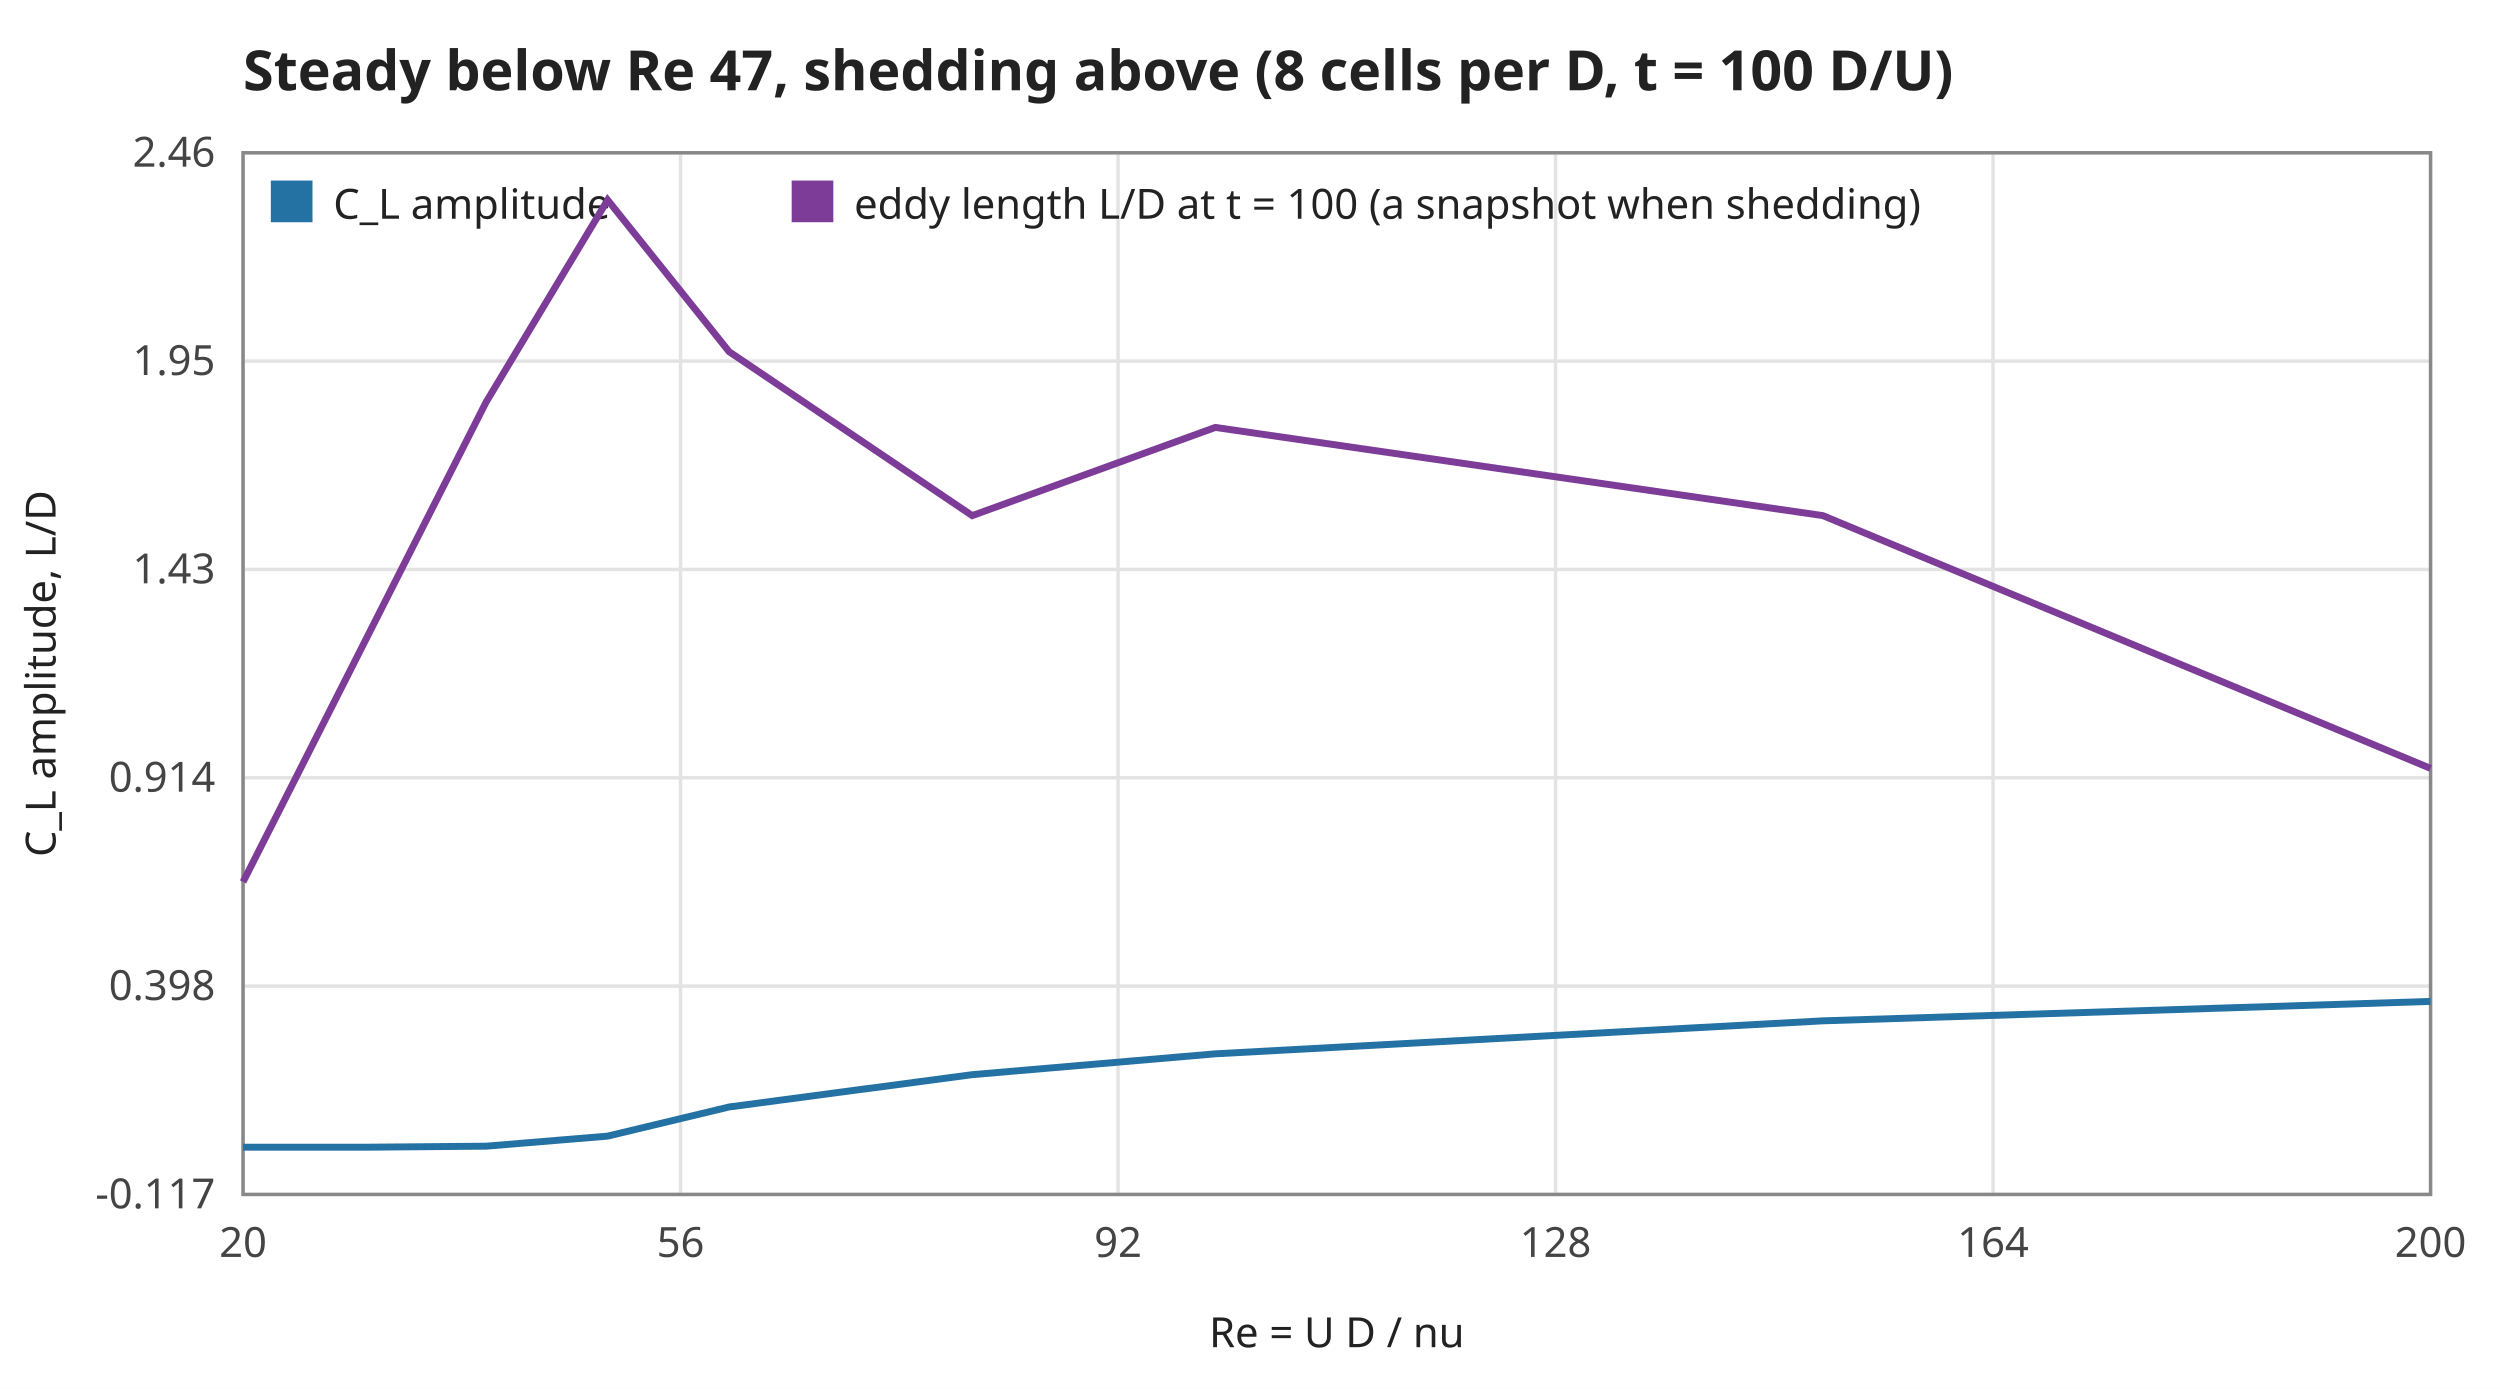
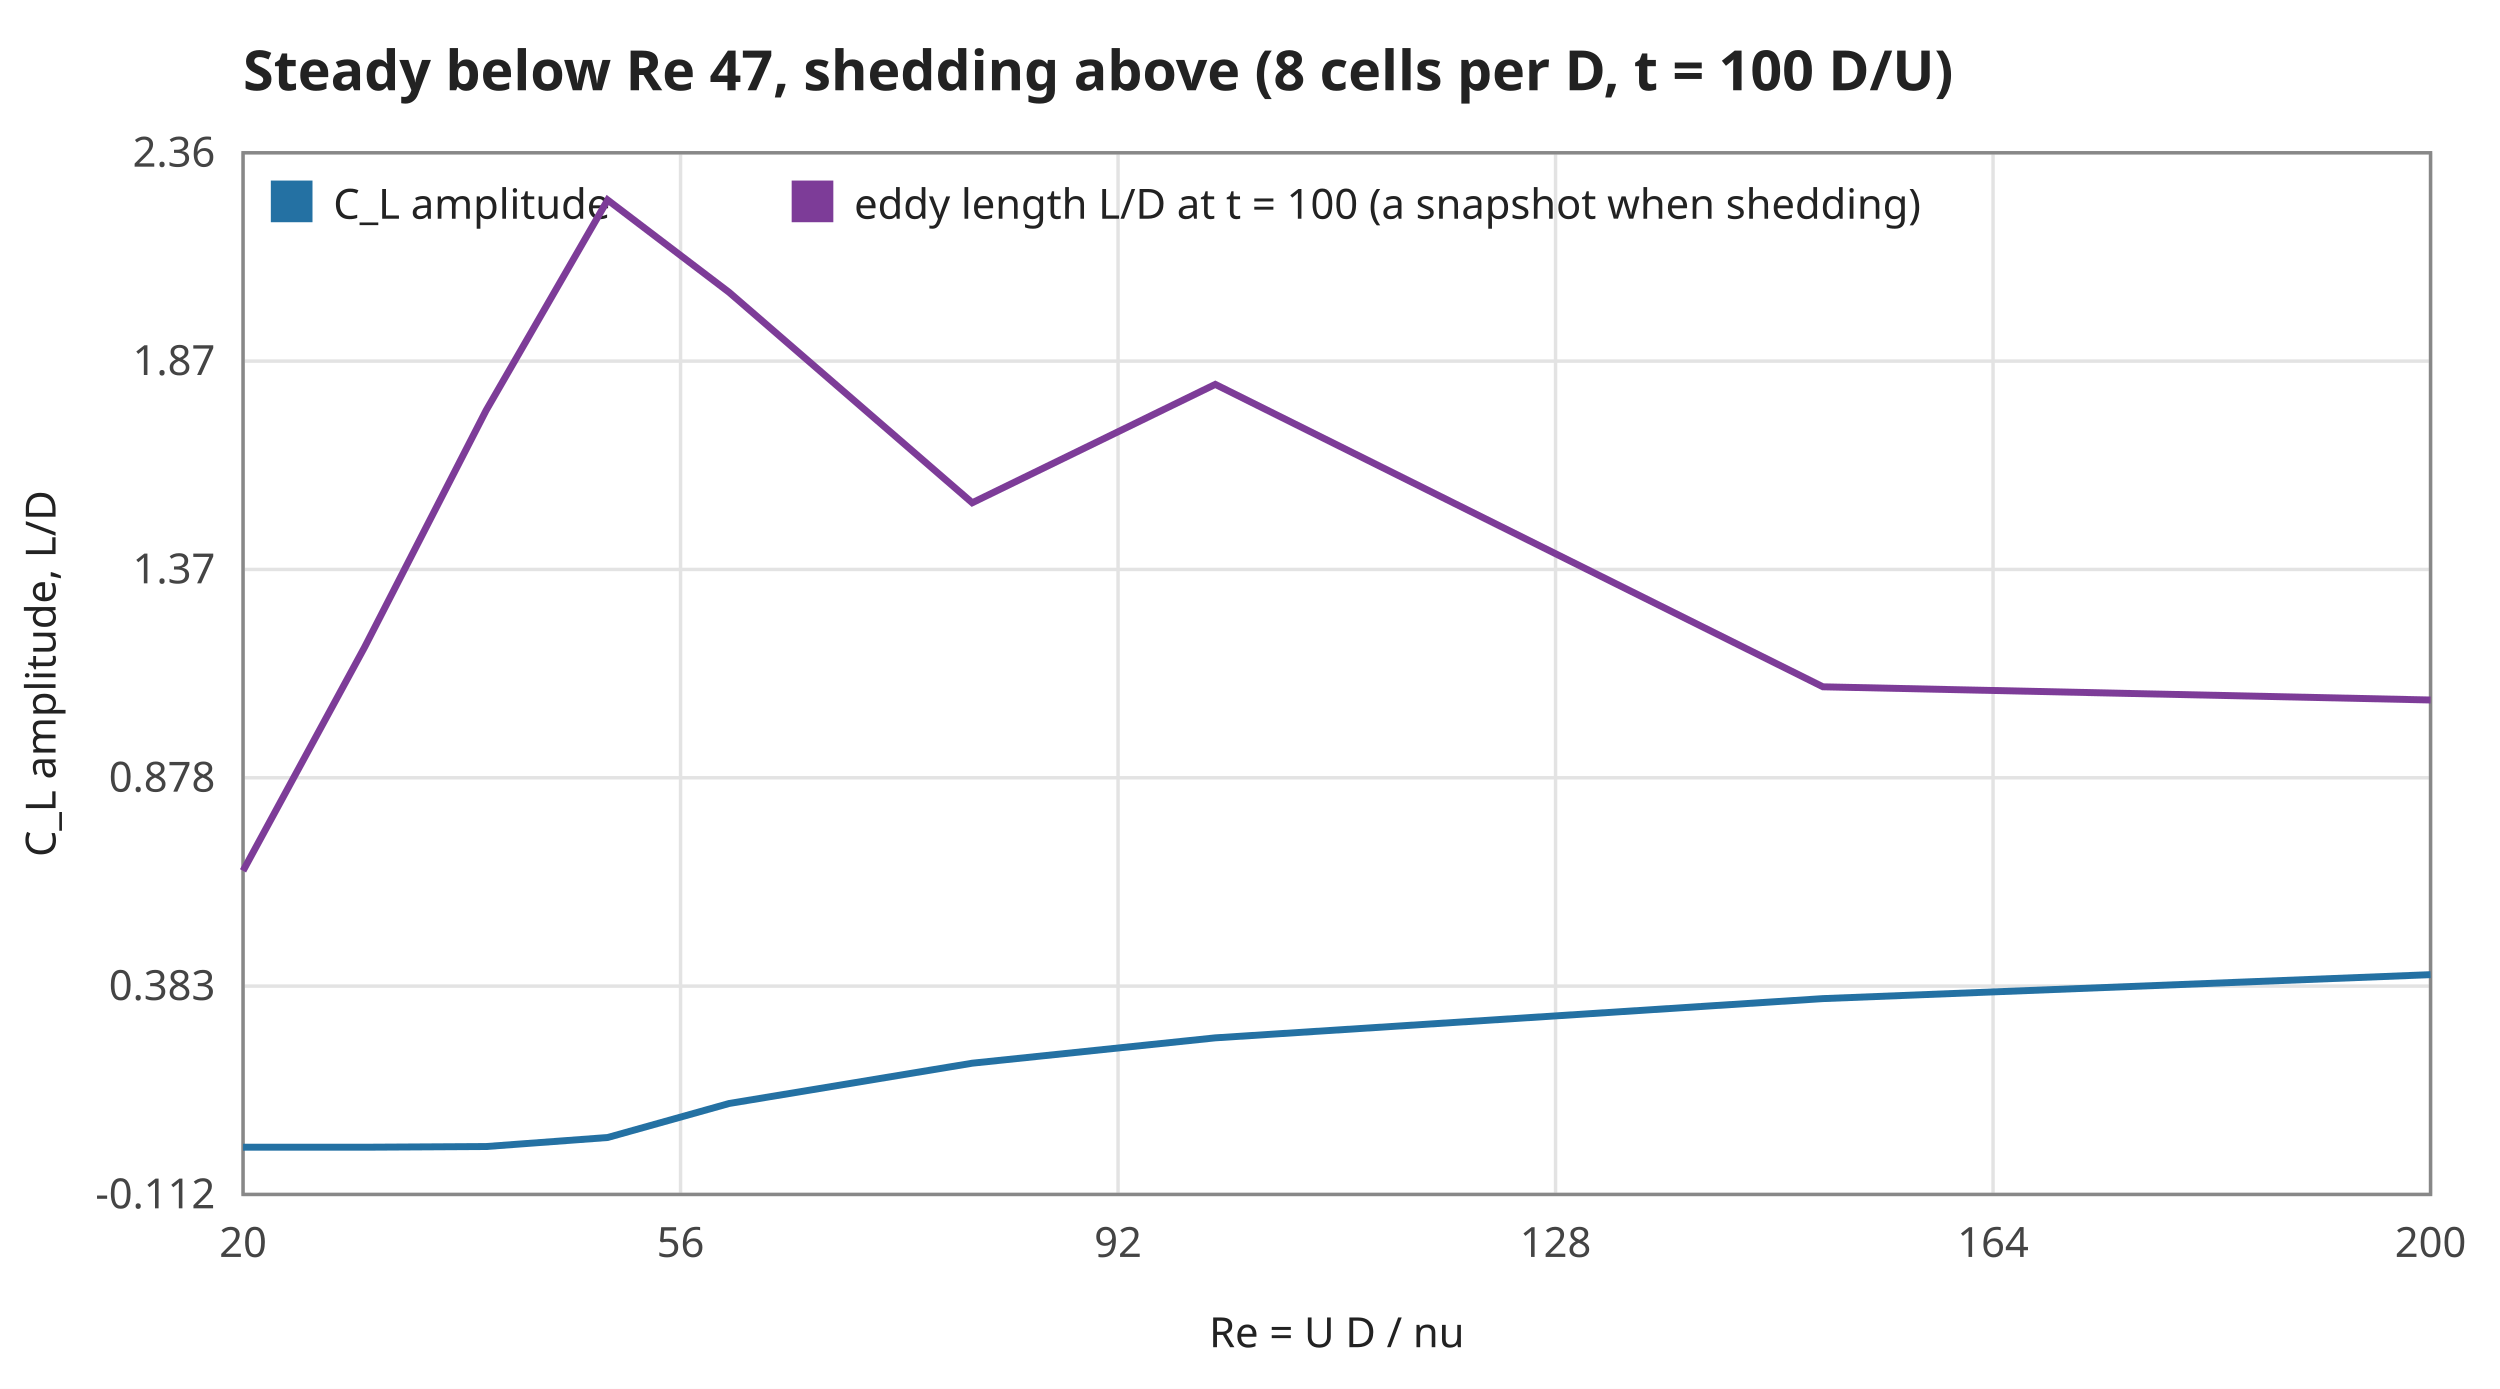
<svg xmlns="http://www.w3.org/2000/svg" viewBox="0 0 720 400" width="720" height="400" font-family="sans-serif" font-size="12">
  <rect width="720" height="400" fill="#ffffff" />
  <text x="70" y="26" font-size="16" font-weight="bold" fill="#222">Steady below Re 47, shedding above (8 cells per D, t = 100 D/U)</text>
  <line x1="70.0" y1="44" x2="70.0" y2="344" stroke="#e3e3e3" />
  <line x1="70" y1="344.0" x2="700" y2="344.0" stroke="#e3e3e3" />
  <text x="70.0" y="362" text-anchor="middle" fill="#444">20</text>
-   <text x="62" y="348.0" text-anchor="end" fill="#444">-0.117</text>
+   <text x="62" y="348.0" text-anchor="end" fill="#444">-0.112</text>
  <line x1="196.0" y1="44" x2="196.0" y2="344" stroke="#e3e3e3" />
  <line x1="70" y1="284.0" x2="700" y2="284.0" stroke="#e3e3e3" />
  <text x="196.0" y="362" text-anchor="middle" fill="#444">56</text>
-   <text x="62" y="288.0" text-anchor="end" fill="#444">0.398</text>
+   <text x="62" y="288.0" text-anchor="end" fill="#444">0.383</text>
  <line x1="322.0" y1="44" x2="322.0" y2="344" stroke="#e3e3e3" />
  <line x1="70" y1="224.0" x2="700" y2="224.0" stroke="#e3e3e3" />
  <text x="322.0" y="362" text-anchor="middle" fill="#444">92</text>
-   <text x="62" y="228.0" text-anchor="end" fill="#444">0.914</text>
+   <text x="62" y="228.0" text-anchor="end" fill="#444">0.878</text>
  <line x1="448.0" y1="44" x2="448.0" y2="344" stroke="#e3e3e3" />
  <line x1="70" y1="164.0" x2="700" y2="164.0" stroke="#e3e3e3" />
  <text x="448.0" y="362" text-anchor="middle" fill="#444">128</text>
-   <text x="62" y="168.0" text-anchor="end" fill="#444">1.43</text>
+   <text x="62" y="168.0" text-anchor="end" fill="#444">1.37</text>
  <line x1="574.0" y1="44" x2="574.0" y2="344" stroke="#e3e3e3" />
  <line x1="70" y1="104.0" x2="700" y2="104.0" stroke="#e3e3e3" />
  <text x="574.0" y="362" text-anchor="middle" fill="#444">164</text>
-   <text x="62" y="108.0" text-anchor="end" fill="#444">1.95</text>
+   <text x="62" y="108.0" text-anchor="end" fill="#444">1.87</text>
  <line x1="700.0" y1="44" x2="700.0" y2="344" stroke="#e3e3e3" />
  <line x1="70" y1="44.0" x2="700" y2="44.0" stroke="#e3e3e3" />
  <text x="700.0" y="362" text-anchor="middle" fill="#444">200</text>
-   <text x="62" y="48.0" text-anchor="end" fill="#444">2.46</text>
+   <text x="62" y="48.0" text-anchor="end" fill="#444">2.36</text>
  <rect x="70" y="44" width="630" height="300" fill="none" stroke="#888" />
  <text x="385" y="388" text-anchor="middle" fill="#222">Re = U D / nu</text>
  <text transform="translate(16 194) rotate(-90)" text-anchor="middle" fill="#222">C_L amplitude, L/D</text>
-   <polyline fill="none" stroke="#2471a3" stroke-width="2" points="70.0,330.4 105.0,330.4 140.0,330.1 175.0,327.2 210.0,318.8 280.0,309.5 350.0,303.5 525.0,294.0 700.0,288.4 " />
+   <polyline fill="none" stroke="#2471a3" stroke-width="2" points="70.0,330.4 105.0,330.4 140.0,330.2 175.0,327.6 210.0,317.8 280.0,306.2 350.0,298.9 525.0,287.6 700.0,280.7 " />
  <rect x="78" y="52" width="12" height="12" fill="#2471a3" />
  <text x="96" y="63" fill="#222">C_L amplitude</text>
-   <polyline fill="none" stroke="#7d3c98" stroke-width="2" points="70.0,254.0 105.0,184.9 140.0,115.8 175.0,57.6 210.0,101.3 280.0,148.5 350.0,123.1 525.0,148.5 700.0,221.3 " />
+   <polyline fill="none" stroke="#7d3c98" stroke-width="2" points="70.0,250.8 105.0,186.4 140.0,118.2 175.0,57.6 210.0,84.2 280.0,144.8 350.0,110.7 525.0,197.8 700.0,201.6 " />
  <rect x="228" y="52" width="12" height="12" fill="#7d3c98" />
  <text x="246" y="63" fill="#222">eddy length L/D at t = 100 (a snapshot when shedding)</text>
</svg>
